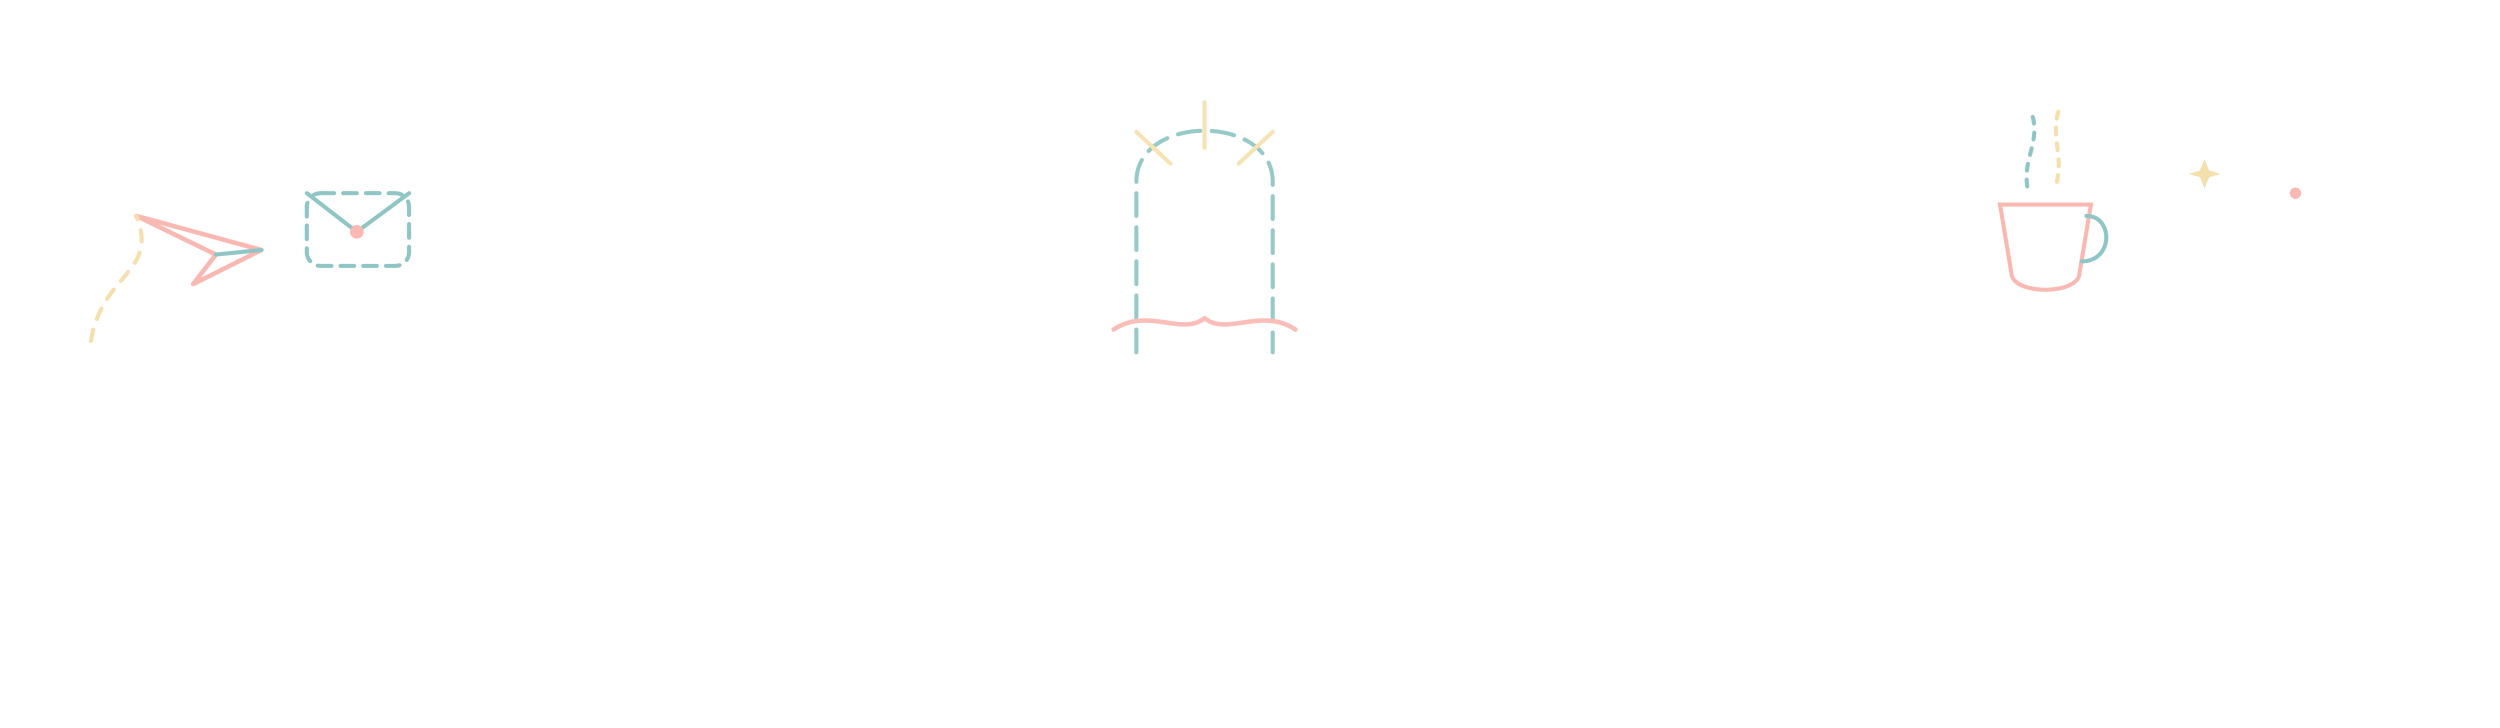
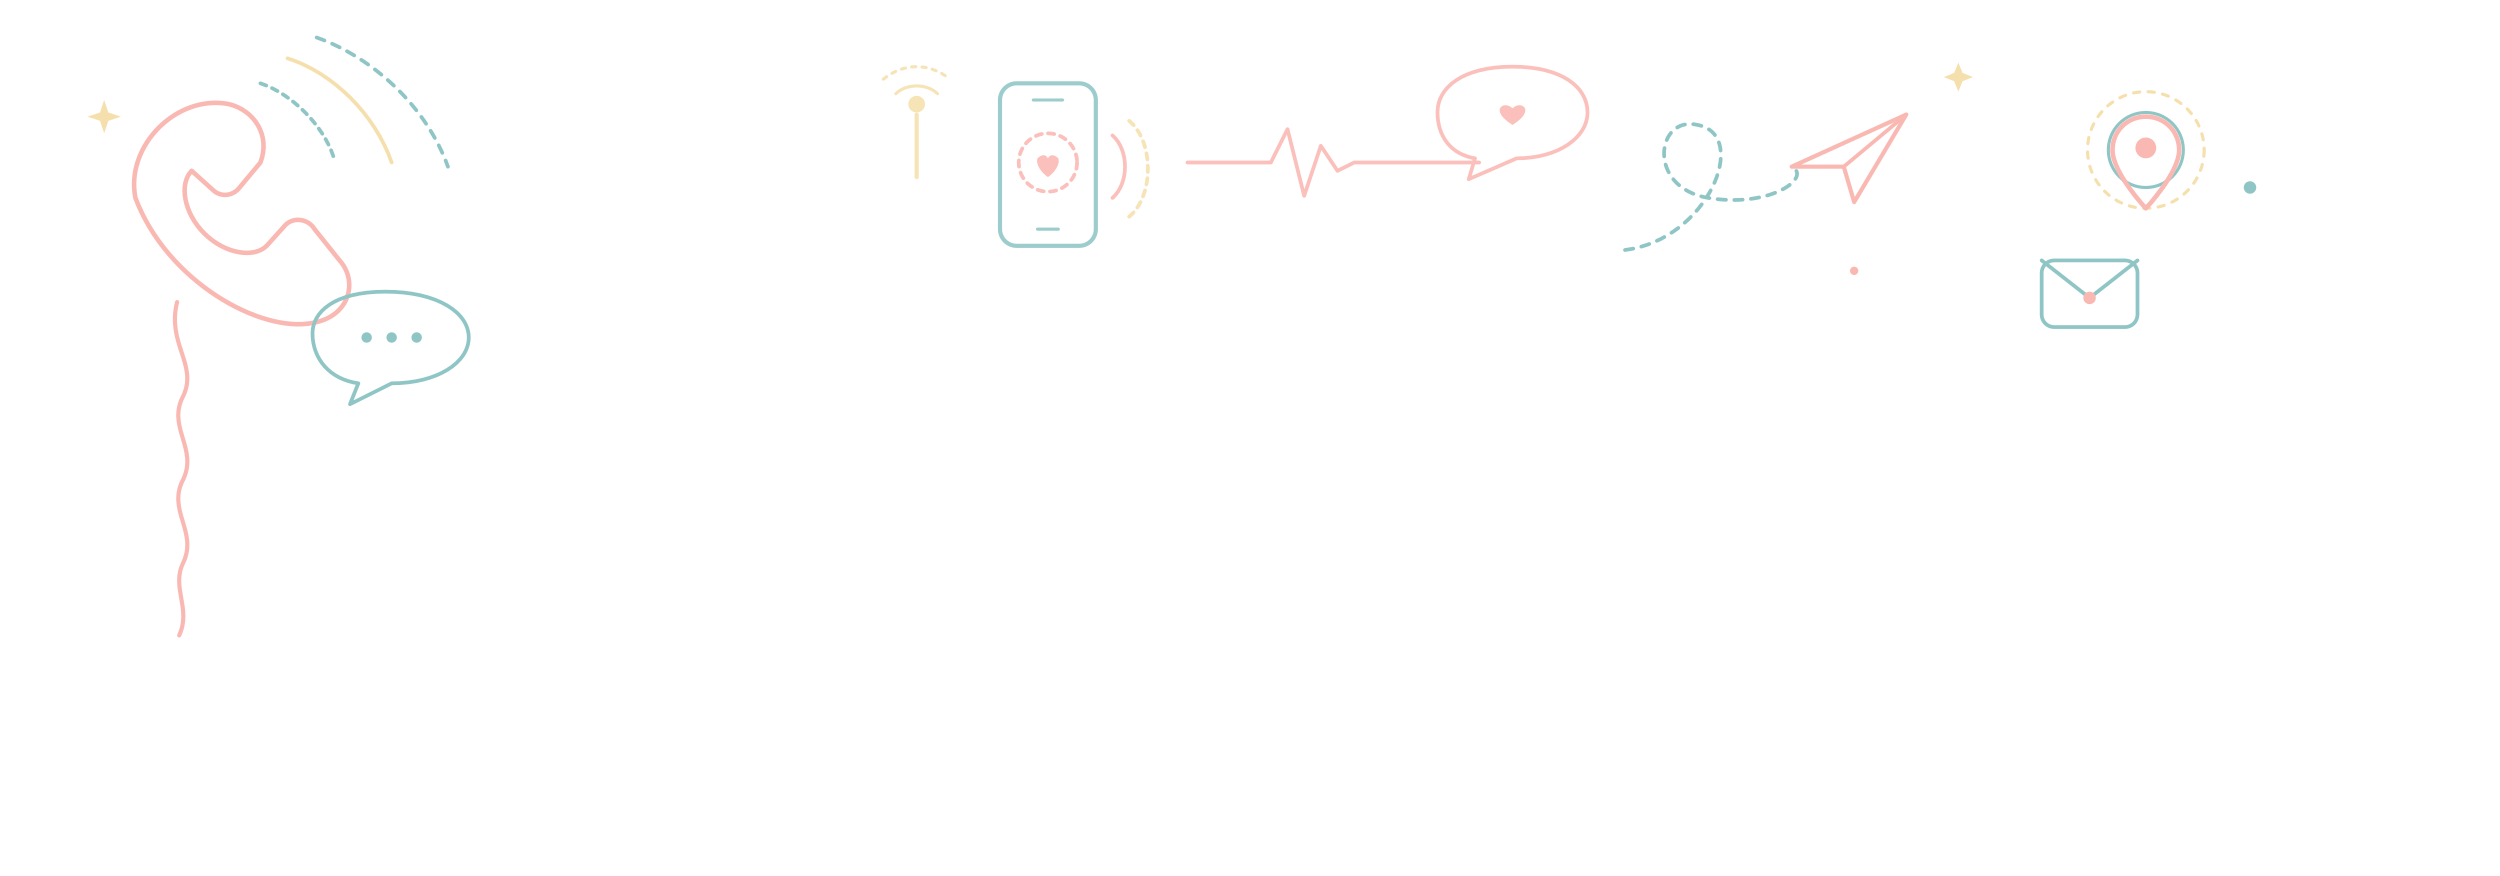
- <svg xmlns="http://www.w3.org/2000/svg" viewBox="0 0 1100 320" width="100%" height="100%" fill="none">
-   <g stroke="#087F7F" stroke-width="1.8" stroke-linecap="round" stroke-linejoin="round" opacity="0.45">
-     <path d="M 60 95 L 115 110 L 85 125 L 95 112 Z" stroke="#F46255" stroke-width="2" />
-     <path d="M 95 112 L 115 110" />
-     <path d="M 40 150 C 45 120 70 120 60 95" stroke-dasharray="5 5" stroke="#E9B949" />
-     <rect x="135" y="85" width="45" height="32" rx="6" stroke-dasharray="6 4" />
-     <path d="M 135 85 L 157 102 L 180 85" />
-     <circle cx="157" cy="102" r="3" fill="#F46255" stroke="none" />
+ <svg xmlns="http://www.w3.org/2000/svg" viewBox="0 0 1200 420" width="100%" height="100%" fill="none">
+   <g stroke="#F46255" stroke-width="2" stroke-linecap="round" stroke-linejoin="round" opacity="0.45">
+     <path d="M 65 95 C 60 70 85 45 110 50 C 122 53 130 65 125 78 L 115 90 C 112 94 106 95 102 91 L 92 82 C 86 88 88 102 98 112 C 108 122 122 124 128 118 L 137 108 C 141 104 148 105 151 110 L 163 125 C 172 135 168 152 150 155 C 125 160 80 135 65 95 Z" stroke="#F46255" fill="none" stroke-width="2.2" />
+     <path d="M 125 40 C 140 45 155 60 160 75" stroke="#087F7F" stroke-width="1.8" stroke-dasharray="3 3" />
+     <path d="M 138 28 C 160 35 180 55 188 78" stroke="#E9B949" stroke-width="1.8" />
+     <path d="M 152 18 C 180 28 205 52 215 80" stroke="#087F7F" stroke-width="1.8" stroke-dasharray="4 4" />
+     <path d="M 85 145 C 80 165 95 175 88 190 C 80 205 95 215 88 230 C 80 245 95 255 88 270 C 82 282 92 292 86 305" stroke="#F46255" stroke-width="2" fill="none" />
+     <g transform="translate(140, 140)">
+       <path d="M 10 20 C 10 10 20 0 45 0 C 70 0 85 10 85 22 C 85 34 70 44 48 44 L 28 54 L 32 44 C 18 42 10 32 10 20 Z" stroke="#087F7F" stroke-width="1.8" fill="none" />
+       <circle cx="36" cy="22" r="2.5" fill="#087F7F" stroke="none" />
+       <circle cx="48" cy="22" r="2.5" fill="#087F7F" stroke="none" />
+       <circle cx="60" cy="22" r="2.5" fill="#087F7F" stroke="none" />
+     </g>
+     <path d="M 50 48 L 52 54 L 58 56 L 52 58 L 50 64 L 48 58 L 42 56 L 48 54 Z" fill="#E9B949" stroke="none" />
  </g>
-   <g stroke="#F46255" stroke-width="1.8" stroke-linecap="round" stroke-linejoin="round" opacity="0.42">
-     <path d="M 500 155 L 500 80 C 500 50 560 50 560 80 L 560 155" stroke-dasharray="10 5" stroke="#087F7F" />
-     <path d="M 530 65 L 530 45" stroke="#E9B949" />
-     <path d="M 515 72 L 500 58" stroke="#E9B949" />
-     <path d="M 545 72 L 560 58" stroke="#E9B949" />
-     <path d="M 490 145 C 505 135 520 148 530 140 C 540 148 555 135 570 145" stroke-width="2" />
+   <g stroke="#087F7F" stroke-width="1.8" stroke-linecap="round" stroke-linejoin="round" opacity="0.40">
+     <g transform="translate(480, 40)">
+       <rect x="0" y="0" width="46" height="78" rx="8" stroke="#087F7F" stroke-width="2" fill="none" />
+       <line x1="16" y1="8" x2="30" y2="8" stroke="#087F7F" stroke-width="1.5" />
+       <circle cx="23" cy="38" r="14" stroke="#F46255" stroke-dasharray="3 3" />
+       <path d="M 18 36 C 20 34 22 34 23 36 C 24 34 26 34 28 36 C 29 39 26 43 23 45 C 20 43 17 39 18 36 Z" fill="#F46255" stroke="none" />
+       <line x1="18" y1="70" x2="28" y2="70" stroke="#087F7F" stroke-width="1.5" />
+       <path d="M 54 25 C 62 32 62 48 54 55" stroke="#F46255" stroke-width="1.8" />
+       <path d="M 62 18 C 74 28 74 54 62 64" stroke="#E9B949" stroke-width="1.8" stroke-dasharray="3 3" />
+     </g>
+     <path d="M 570 78 L 610 78 L 618 62 L 626 94 L 634 70 L 642 82 L 650 78 L 710 78" stroke="#F46255" stroke-width="1.8" stroke-linecap="round" />
+     <g transform="translate(680, 30)">
+       <path d="M 10 24 C 10 12 22 2 46 2 C 70 2 82 12 82 24 C 82 36 68 46 48 46 L 25 56 L 28 46 C 16 44 10 35 10 24 Z" stroke="#F46255" stroke-width="1.8" fill="none" />
+       <path d="M 40 22 C 41 20 44 20 46 22 C 48 20 51 20 52 22 C 53 25 49 28 46 30 C 43 28 39 25 40 22 Z" fill="#F46255" stroke="none" />
+     </g>
+     <path d="M 440 85 L 440 55" stroke="#E9B949" stroke-width="2" />
+     <circle cx="440" cy="50" r="4" fill="#E9B949" stroke="none" />
+     <path d="M 430 45 C 435 40 445 40 450 45" stroke="#E9B949" stroke-width="1.5" />
+     <path d="M 424 38 C 434 30 446 30 456 38" stroke="#E9B949" stroke-width="1.5" stroke-dasharray="2 3" />
  </g>
-   <g stroke="#087F7F" stroke-width="1.8" stroke-linecap="round" opacity="0.45">
-     <path d="M 880 90 L 885 120 C 885 130 915 130 915 120 L 920 90 Z" stroke="#F46255" />
-     <path d="M 918 95 C 930 95 930 115 916 115" />
-     <path d="M 892 82 C 890 70 898 62 894 50" stroke-dasharray="3 4" />
-     <path d="M 905 80 C 908 68 902 60 906 48" stroke-dasharray="3 4" stroke="#E9B949" />
-     <path d="M 970 70 L 972 75 L 977 76.5 L 972 78 L 970 83 L 968 78 L 963 76.5 L 968 75 Z" fill="#E9B949" stroke="none" />
-     <circle cx="1010" cy="85" r="2.5" fill="#F46255" stroke="none" />
+   <g stroke="#F46255" stroke-width="1.8" stroke-linecap="round" stroke-linejoin="round" opacity="0.45">
+     <g transform="translate(860, 45)">
+       <path d="M 0 35 L 55 10 L 30 52 L 25 35 Z" stroke="#F46255" stroke-width="2" fill="none" />
+       <path d="M 25 35 L 55 10" />
+       <path d="M -80 75 C -40 70 -20 20 -45 15 C -65 10 -70 45 -40 50 C -10 55 10 40 0 35" stroke="#087F7F" stroke-dasharray="4 4" fill="none" />
+     </g>
+     <g transform="translate(1010, 50)">
+       <circle cx="20" cy="22" r="28" stroke="#E9B949" stroke-width="1.5" stroke-dasharray="3 4" />
+       <circle cx="20" cy="22" r="18" stroke="#087F7F" stroke-width="1.5" />
+       <path d="M 20 6 C 11 6 4 13 4 22 C 4 33 20 50 20 50 C 20 50 36 33 36 22 C 36 13 29 6 20 6 Z" stroke="#F46255" stroke-width="2.2" fill="none" />
+       <circle cx="20" cy="21" r="5" fill="#F46255" stroke="none" />
+     </g>
+     <g transform="translate(980, 125)">
+       <rect x="0" y="0" width="46" height="32" rx="6" stroke="#087F7F" stroke-width="1.8" fill="none" />
+       <path d="M 0 0 L 23 18 L 46 0" stroke="#087F7F" stroke-width="1.8" />
+       <circle cx="23" cy="18" r="3" fill="#F46255" stroke="none" />
+     </g>
+     <path d="M 940 30 L 942 35 L 947 37 L 942 39 L 940 44 L 938 39 L 933 37 L 938 35 Z" fill="#E9B949" stroke="none" />
+     <circle cx="1080" cy="90" r="3" fill="#087F7F" stroke="none" />
+     <circle cx="890" cy="130" r="2" fill="#F46255" stroke="none" />
  </g>
</svg>
